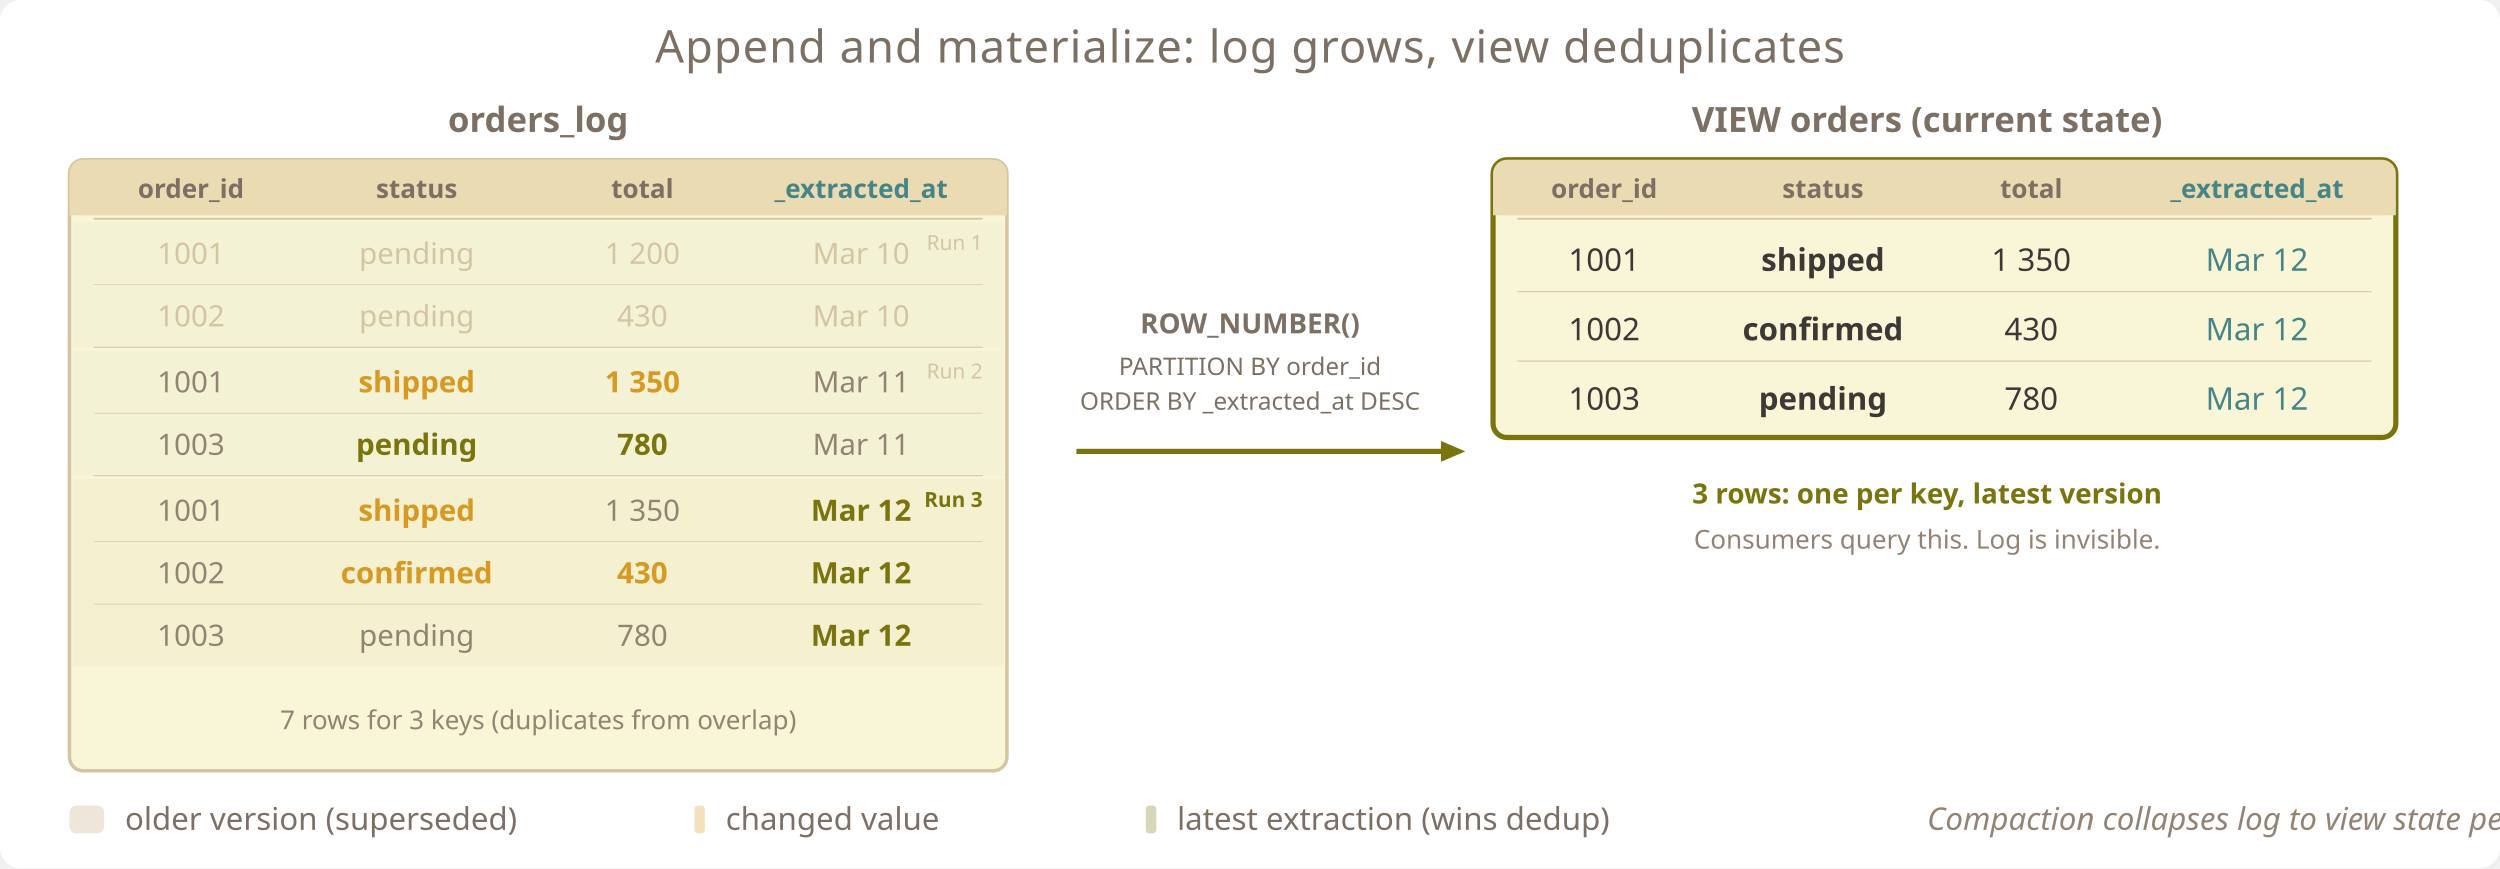
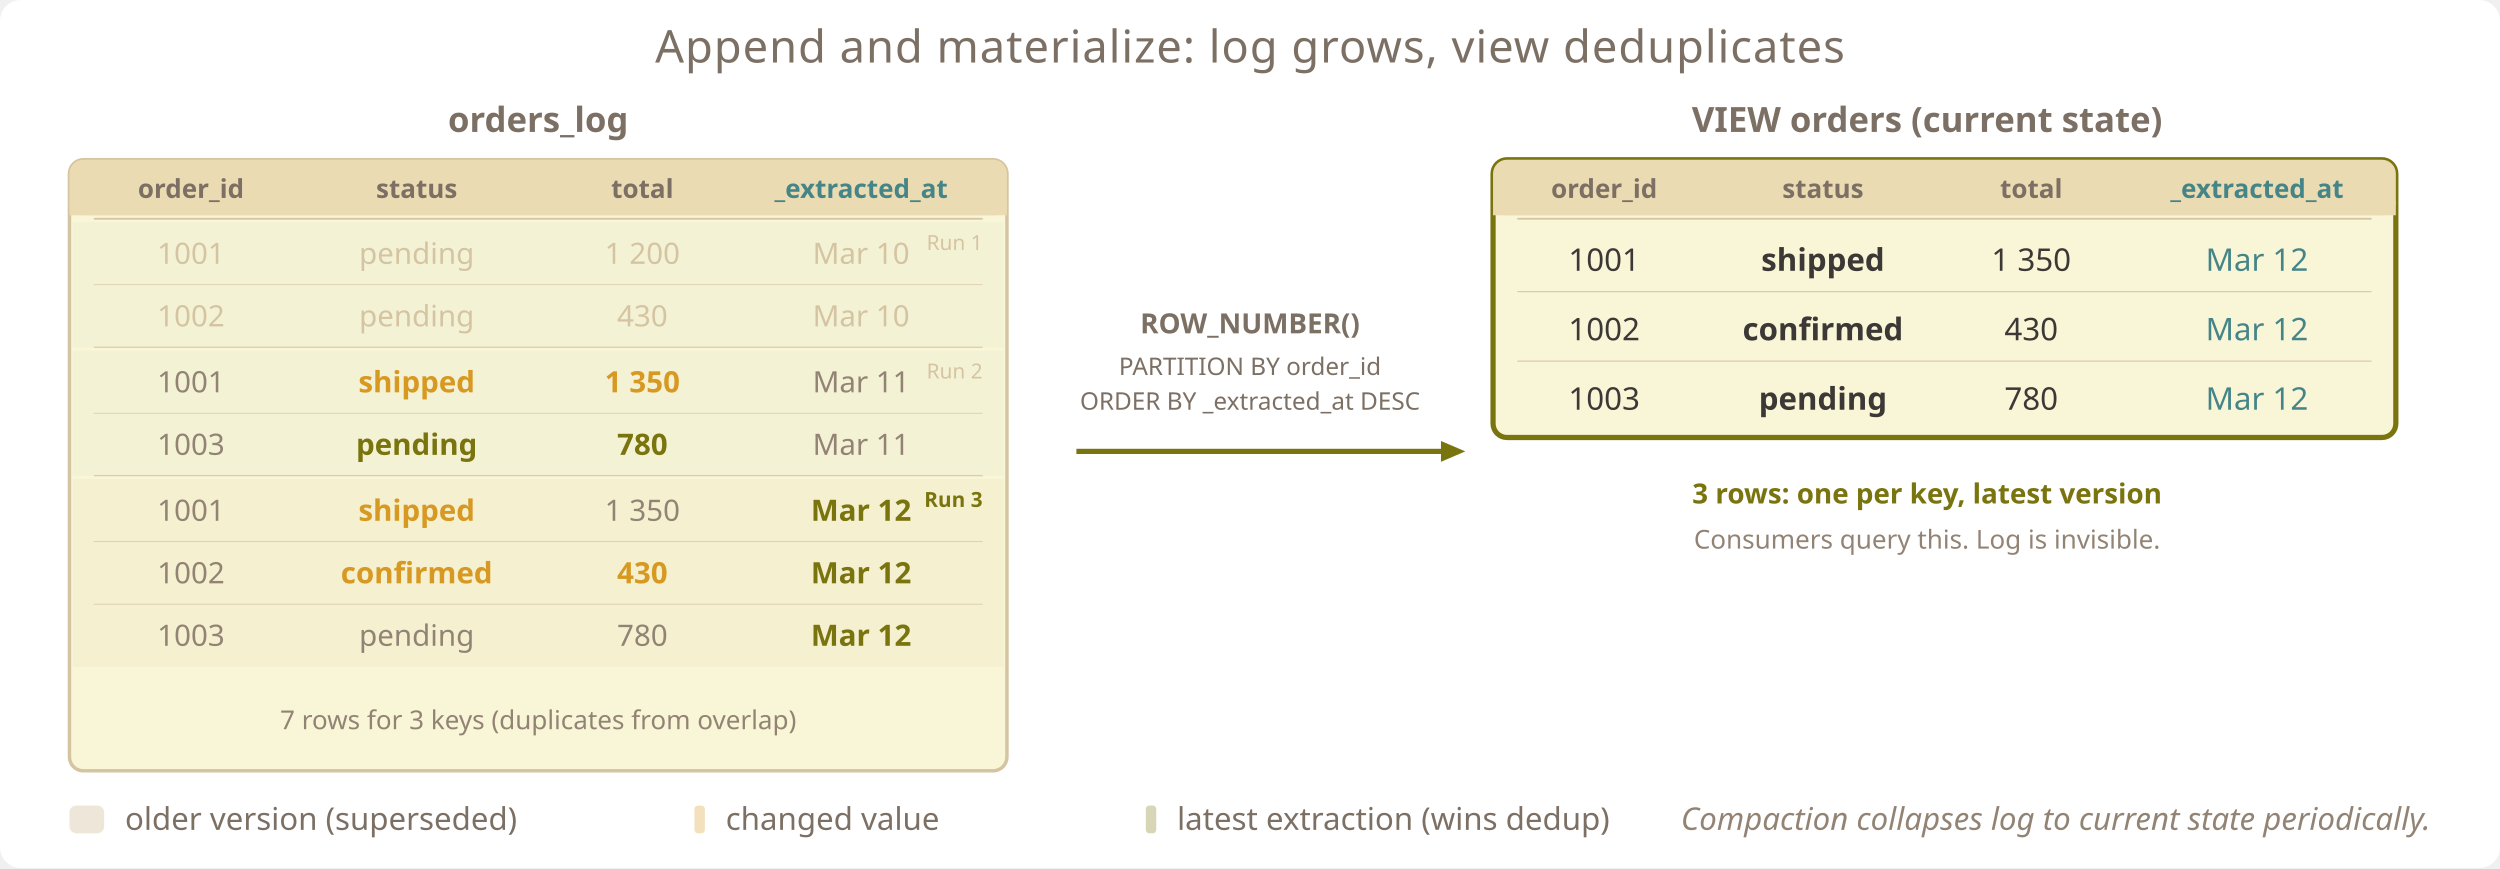
<svg xmlns="http://www.w3.org/2000/svg" width="720" height="250" viewBox="0 0 720 250">
  <rect x="0" y="0" width="720" height="250" fill="#ffffff" rx="6" />
  <text x="360" y="18" text-anchor="middle" fill="#7c6f64" font-family="'Segoe UI', system-ui, sans-serif" font-size="13" letter-spacing="0.3">Append and materialize: log grows, view deduplicates</text>
  <text x="155" y="38" text-anchor="middle" fill="#7c6f64" font-family="'Segoe UI', system-ui, sans-serif" font-size="10" font-weight="600">orders_log</text>
  <rect x="20" y="46" width="270" height="176" fill="#f9f5d7" stroke="#d5c4a1" stroke-width="1" rx="4" />
  <rect x="20" y="46" width="270" height="16" fill="#ebdbb2" rx="4" />
  <rect x="20" y="58" width="270" height="4" fill="#ebdbb2" />
  <text x="55" y="57" text-anchor="middle" fill="#7c6f64" font-family="'Segoe UI', system-ui, sans-serif" font-size="7.5" font-weight="600">order_id</text>
  <text x="120" y="57" text-anchor="middle" fill="#7c6f64" font-family="'Segoe UI', system-ui, sans-serif" font-size="7.5" font-weight="600">status</text>
  <text x="185" y="57" text-anchor="middle" fill="#7c6f64" font-family="'Segoe UI', system-ui, sans-serif" font-size="7.5" font-weight="600">total</text>
  <text x="248" y="57" text-anchor="middle" fill="#458588" font-family="'Segoe UI', system-ui, sans-serif" font-size="7.5" font-weight="600">_extracted_at</text>
  <line x1="27" y1="63" x2="283" y2="63" stroke="#d5c4a1" stroke-width="0.5" />
  <rect x="21" y="64" width="268" height="36" fill="#458588" opacity="0.03" />
  <text x="283" y="72" text-anchor="end" fill="#d5c4a1" font-family="'Segoe UI', system-ui, sans-serif" font-size="6">Run 1</text>
  <text x="55" y="76" text-anchor="middle" fill="#d5c4a1" font-family="'Segoe UI', system-ui, sans-serif" font-size="8.5">1001</text>
  <text x="120" y="76" text-anchor="middle" fill="#d5c4a1" font-family="'Segoe UI', system-ui, sans-serif" font-size="8.5">pending</text>
  <text x="185" y="76" text-anchor="middle" fill="#d5c4a1" font-family="'Segoe UI', system-ui, sans-serif" font-size="8.5">1 200</text>
  <text x="248" y="76" text-anchor="middle" fill="#d5c4a1" font-family="'Segoe UI', system-ui, sans-serif" font-size="8.5">Mar 10</text>
  <line x1="27" y1="82" x2="283" y2="82" stroke="#d5c4a1" stroke-width="0.2" />
  <text x="55" y="94" text-anchor="middle" fill="#d5c4a1" font-family="'Segoe UI', system-ui, sans-serif" font-size="8.5">1002</text>
  <text x="120" y="94" text-anchor="middle" fill="#d5c4a1" font-family="'Segoe UI', system-ui, sans-serif" font-size="8.5">pending</text>
  <text x="185" y="94" text-anchor="middle" fill="#d5c4a1" font-family="'Segoe UI', system-ui, sans-serif" font-size="8.5">430</text>
  <text x="248" y="94" text-anchor="middle" fill="#d5c4a1" font-family="'Segoe UI', system-ui, sans-serif" font-size="8.5">Mar 10</text>
  <line x1="27" y1="100" x2="283" y2="100" stroke="#d5c4a1" stroke-width="0.3" />
  <rect x="21" y="101" width="268" height="36" fill="#458588" opacity="0.03" />
  <text x="283" y="109" text-anchor="end" fill="#d5c4a1" font-family="'Segoe UI', system-ui, sans-serif" font-size="6">Run 2</text>
  <text x="55" y="113" text-anchor="middle" fill="#928374" font-family="'Segoe UI', system-ui, sans-serif" font-size="8.5">1001</text>
  <text x="120" y="113" text-anchor="middle" fill="#d79921" font-family="'Segoe UI', system-ui, sans-serif" font-size="8.5" font-weight="600">shipped</text>
  <text x="185" y="113" text-anchor="middle" fill="#d79921" font-family="'Segoe UI', system-ui, sans-serif" font-size="8.5" font-weight="600">1 350</text>
  <text x="248" y="113" text-anchor="middle" fill="#928374" font-family="'Segoe UI', system-ui, sans-serif" font-size="8.5">Mar 11</text>
  <line x1="27" y1="119" x2="283" y2="119" stroke="#d5c4a1" stroke-width="0.2" />
  <text x="55" y="131" text-anchor="middle" fill="#928374" font-family="'Segoe UI', system-ui, sans-serif" font-size="8.5">1003</text>
  <text x="120" y="131" text-anchor="middle" fill="#79740e" font-family="'Segoe UI', system-ui, sans-serif" font-size="8.5" font-weight="600">pending</text>
  <text x="185" y="131" text-anchor="middle" fill="#79740e" font-family="'Segoe UI', system-ui, sans-serif" font-size="8.5" font-weight="600">780</text>
  <text x="248" y="131" text-anchor="middle" fill="#928374" font-family="'Segoe UI', system-ui, sans-serif" font-size="8.5">Mar 11</text>
  <line x1="27" y1="137" x2="283" y2="137" stroke="#d5c4a1" stroke-width="0.3" />
  <rect x="21" y="138" width="268" height="54" fill="#79740e" opacity="0.04" />
  <text x="283" y="146" text-anchor="end" fill="#79740e" font-family="'Segoe UI', system-ui, sans-serif" font-size="6" font-weight="600">Run 3</text>
  <text x="55" y="150" text-anchor="middle" fill="#928374" font-family="'Segoe UI', system-ui, sans-serif" font-size="8.5">1001</text>
  <text x="120" y="150" text-anchor="middle" fill="#d79921" font-family="'Segoe UI', system-ui, sans-serif" font-size="8.5" font-weight="600">shipped</text>
  <text x="185" y="150" text-anchor="middle" fill="#928374" font-family="'Segoe UI', system-ui, sans-serif" font-size="8.5">1 350</text>
  <text x="248" y="150" text-anchor="middle" fill="#79740e" font-family="'Segoe UI', system-ui, sans-serif" font-size="8.5" font-weight="600">Mar 12</text>
  <line x1="27" y1="156" x2="283" y2="156" stroke="#d5c4a1" stroke-width="0.2" />
  <text x="55" y="168" text-anchor="middle" fill="#928374" font-family="'Segoe UI', system-ui, sans-serif" font-size="8.5">1002</text>
  <text x="120" y="168" text-anchor="middle" fill="#d79921" font-family="'Segoe UI', system-ui, sans-serif" font-size="8.5" font-weight="600">confirmed</text>
  <text x="185" y="168" text-anchor="middle" fill="#d79921" font-family="'Segoe UI', system-ui, sans-serif" font-size="8.5" font-weight="600">430</text>
  <text x="248" y="168" text-anchor="middle" fill="#79740e" font-family="'Segoe UI', system-ui, sans-serif" font-size="8.5" font-weight="600">Mar 12</text>
  <line x1="27" y1="174" x2="283" y2="174" stroke="#d5c4a1" stroke-width="0.2" />
  <text x="55" y="186" text-anchor="middle" fill="#928374" font-family="'Segoe UI', system-ui, sans-serif" font-size="8.5">1003</text>
  <text x="120" y="186" text-anchor="middle" fill="#928374" font-family="'Segoe UI', system-ui, sans-serif" font-size="8.5">pending</text>
  <text x="185" y="186" text-anchor="middle" fill="#928374" font-family="'Segoe UI', system-ui, sans-serif" font-size="8.5">780</text>
  <text x="248" y="186" text-anchor="middle" fill="#79740e" font-family="'Segoe UI', system-ui, sans-serif" font-size="8.5" font-weight="600">Mar 12</text>
  <text x="155" y="210" text-anchor="middle" fill="#928374" font-family="'Segoe UI', system-ui, sans-serif" font-size="7.5">7 rows for 3 keys (duplicates from overlap)</text>
  <text x="360" y="96" text-anchor="middle" fill="#7c6f64" font-family="'Segoe UI', system-ui, sans-serif" font-size="8" font-weight="600">ROW_NUMBER()</text>
  <text x="360" y="108" text-anchor="middle" fill="#7c6f64" font-family="'Segoe UI', system-ui, sans-serif" font-size="7">PARTITION BY order_id</text>
  <text x="360" y="118" text-anchor="middle" fill="#7c6f64" font-family="'Segoe UI', system-ui, sans-serif" font-size="7">ORDER BY _extracted_at DESC</text>
  <line x1="310" y1="130" x2="415" y2="130" stroke="#79740e" stroke-width="1.5" />
  <polygon points="415,127 422,130 415,133" fill="#79740e" />
  <text x="555" y="38" text-anchor="middle" fill="#7c6f64" font-family="'Segoe UI', system-ui, sans-serif" font-size="10" font-weight="600">VIEW orders (current state)</text>
  <rect x="430" y="46" width="260" height="80" fill="#f9f5d7" stroke="#79740e" stroke-width="1.5" rx="4" />
  <rect x="430" y="46" width="260" height="16" fill="#ebdbb2" rx="4" />
  <rect x="430" y="58" width="260" height="4" fill="#ebdbb2" />
  <text x="462" y="57" text-anchor="middle" fill="#7c6f64" font-family="'Segoe UI', system-ui, sans-serif" font-size="7.5" font-weight="600">order_id</text>
  <text x="525" y="57" text-anchor="middle" fill="#7c6f64" font-family="'Segoe UI', system-ui, sans-serif" font-size="7.5" font-weight="600">status</text>
  <text x="585" y="57" text-anchor="middle" fill="#7c6f64" font-family="'Segoe UI', system-ui, sans-serif" font-size="7.5" font-weight="600">total</text>
  <text x="650" y="57" text-anchor="middle" fill="#458588" font-family="'Segoe UI', system-ui, sans-serif" font-size="7.5" font-weight="600">_extracted_at</text>
  <line x1="437" y1="63" x2="683" y2="63" stroke="#d5c4a1" stroke-width="0.5" />
  <text x="462" y="78" text-anchor="middle" fill="#3c3836" font-family="'Segoe UI', system-ui, sans-serif" font-size="9">1001</text>
  <text x="525" y="78" text-anchor="middle" fill="#3c3836" font-family="'Segoe UI', system-ui, sans-serif" font-size="9" font-weight="600">shipped</text>
  <text x="585" y="78" text-anchor="middle" fill="#3c3836" font-family="'Segoe UI', system-ui, sans-serif" font-size="9">1 350</text>
  <text x="650" y="78" text-anchor="middle" fill="#458588" font-family="'Segoe UI', system-ui, sans-serif" font-size="9">Mar 12</text>
  <line x1="437" y1="84" x2="683" y2="84" stroke="#d5c4a1" stroke-width="0.3" />
  <text x="462" y="98" text-anchor="middle" fill="#3c3836" font-family="'Segoe UI', system-ui, sans-serif" font-size="9">1002</text>
  <text x="525" y="98" text-anchor="middle" fill="#3c3836" font-family="'Segoe UI', system-ui, sans-serif" font-size="9" font-weight="600">confirmed</text>
  <text x="585" y="98" text-anchor="middle" fill="#3c3836" font-family="'Segoe UI', system-ui, sans-serif" font-size="9">430</text>
  <text x="650" y="98" text-anchor="middle" fill="#458588" font-family="'Segoe UI', system-ui, sans-serif" font-size="9">Mar 12</text>
  <line x1="437" y1="104" x2="683" y2="104" stroke="#d5c4a1" stroke-width="0.3" />
  <text x="462" y="118" text-anchor="middle" fill="#3c3836" font-family="'Segoe UI', system-ui, sans-serif" font-size="9">1003</text>
  <text x="525" y="118" text-anchor="middle" fill="#3c3836" font-family="'Segoe UI', system-ui, sans-serif" font-size="9" font-weight="600">pending</text>
  <text x="585" y="118" text-anchor="middle" fill="#3c3836" font-family="'Segoe UI', system-ui, sans-serif" font-size="9">780</text>
  <text x="650" y="118" text-anchor="middle" fill="#458588" font-family="'Segoe UI', system-ui, sans-serif" font-size="9">Mar 12</text>
  <text x="555" y="145" text-anchor="middle" fill="#79740e" font-family="'Segoe UI', system-ui, sans-serif" font-size="8" font-weight="600">3 rows: one per key, latest version</text>
  <text x="555" y="158" text-anchor="middle" fill="#928374" font-family="'Segoe UI', system-ui, sans-serif" font-size="7.5">Consumers query this. Log is invisible.</text>
  <rect x="20" y="232" width="10" height="8" fill="#d5c4a1" opacity="0.4" rx="2" />
  <text x="36" y="239" fill="#7c6f64" font-family="'Segoe UI', system-ui, sans-serif" font-size="9">older version (superseded)</text>
  <rect x="200" y="232" width="3" height="8" fill="#d79921" opacity="0.3" rx="1" />
  <text x="209" y="239" fill="#7c6f64" font-family="'Segoe UI', system-ui, sans-serif" font-size="9">changed value</text>
  <rect x="330" y="232" width="3" height="8" fill="#79740e" opacity="0.3" rx="1" />
  <text x="339" y="239" fill="#7c6f64" font-family="'Segoe UI', system-ui, sans-serif" font-size="9">latest extraction (wins dedup)</text>
-   <text x="555" y="239" fill="#928374" font-family="'Segoe UI', system-ui, sans-serif" font-size="9" font-style="italic">Compaction collapses log to view state periodically.</text>
+   <text x="700" y="239" text-anchor="end" fill="#928374" font-family="'Segoe UI', system-ui, sans-serif" font-size="9" font-style="italic">Compaction collapses log to current state periodically.</text>
</svg>
